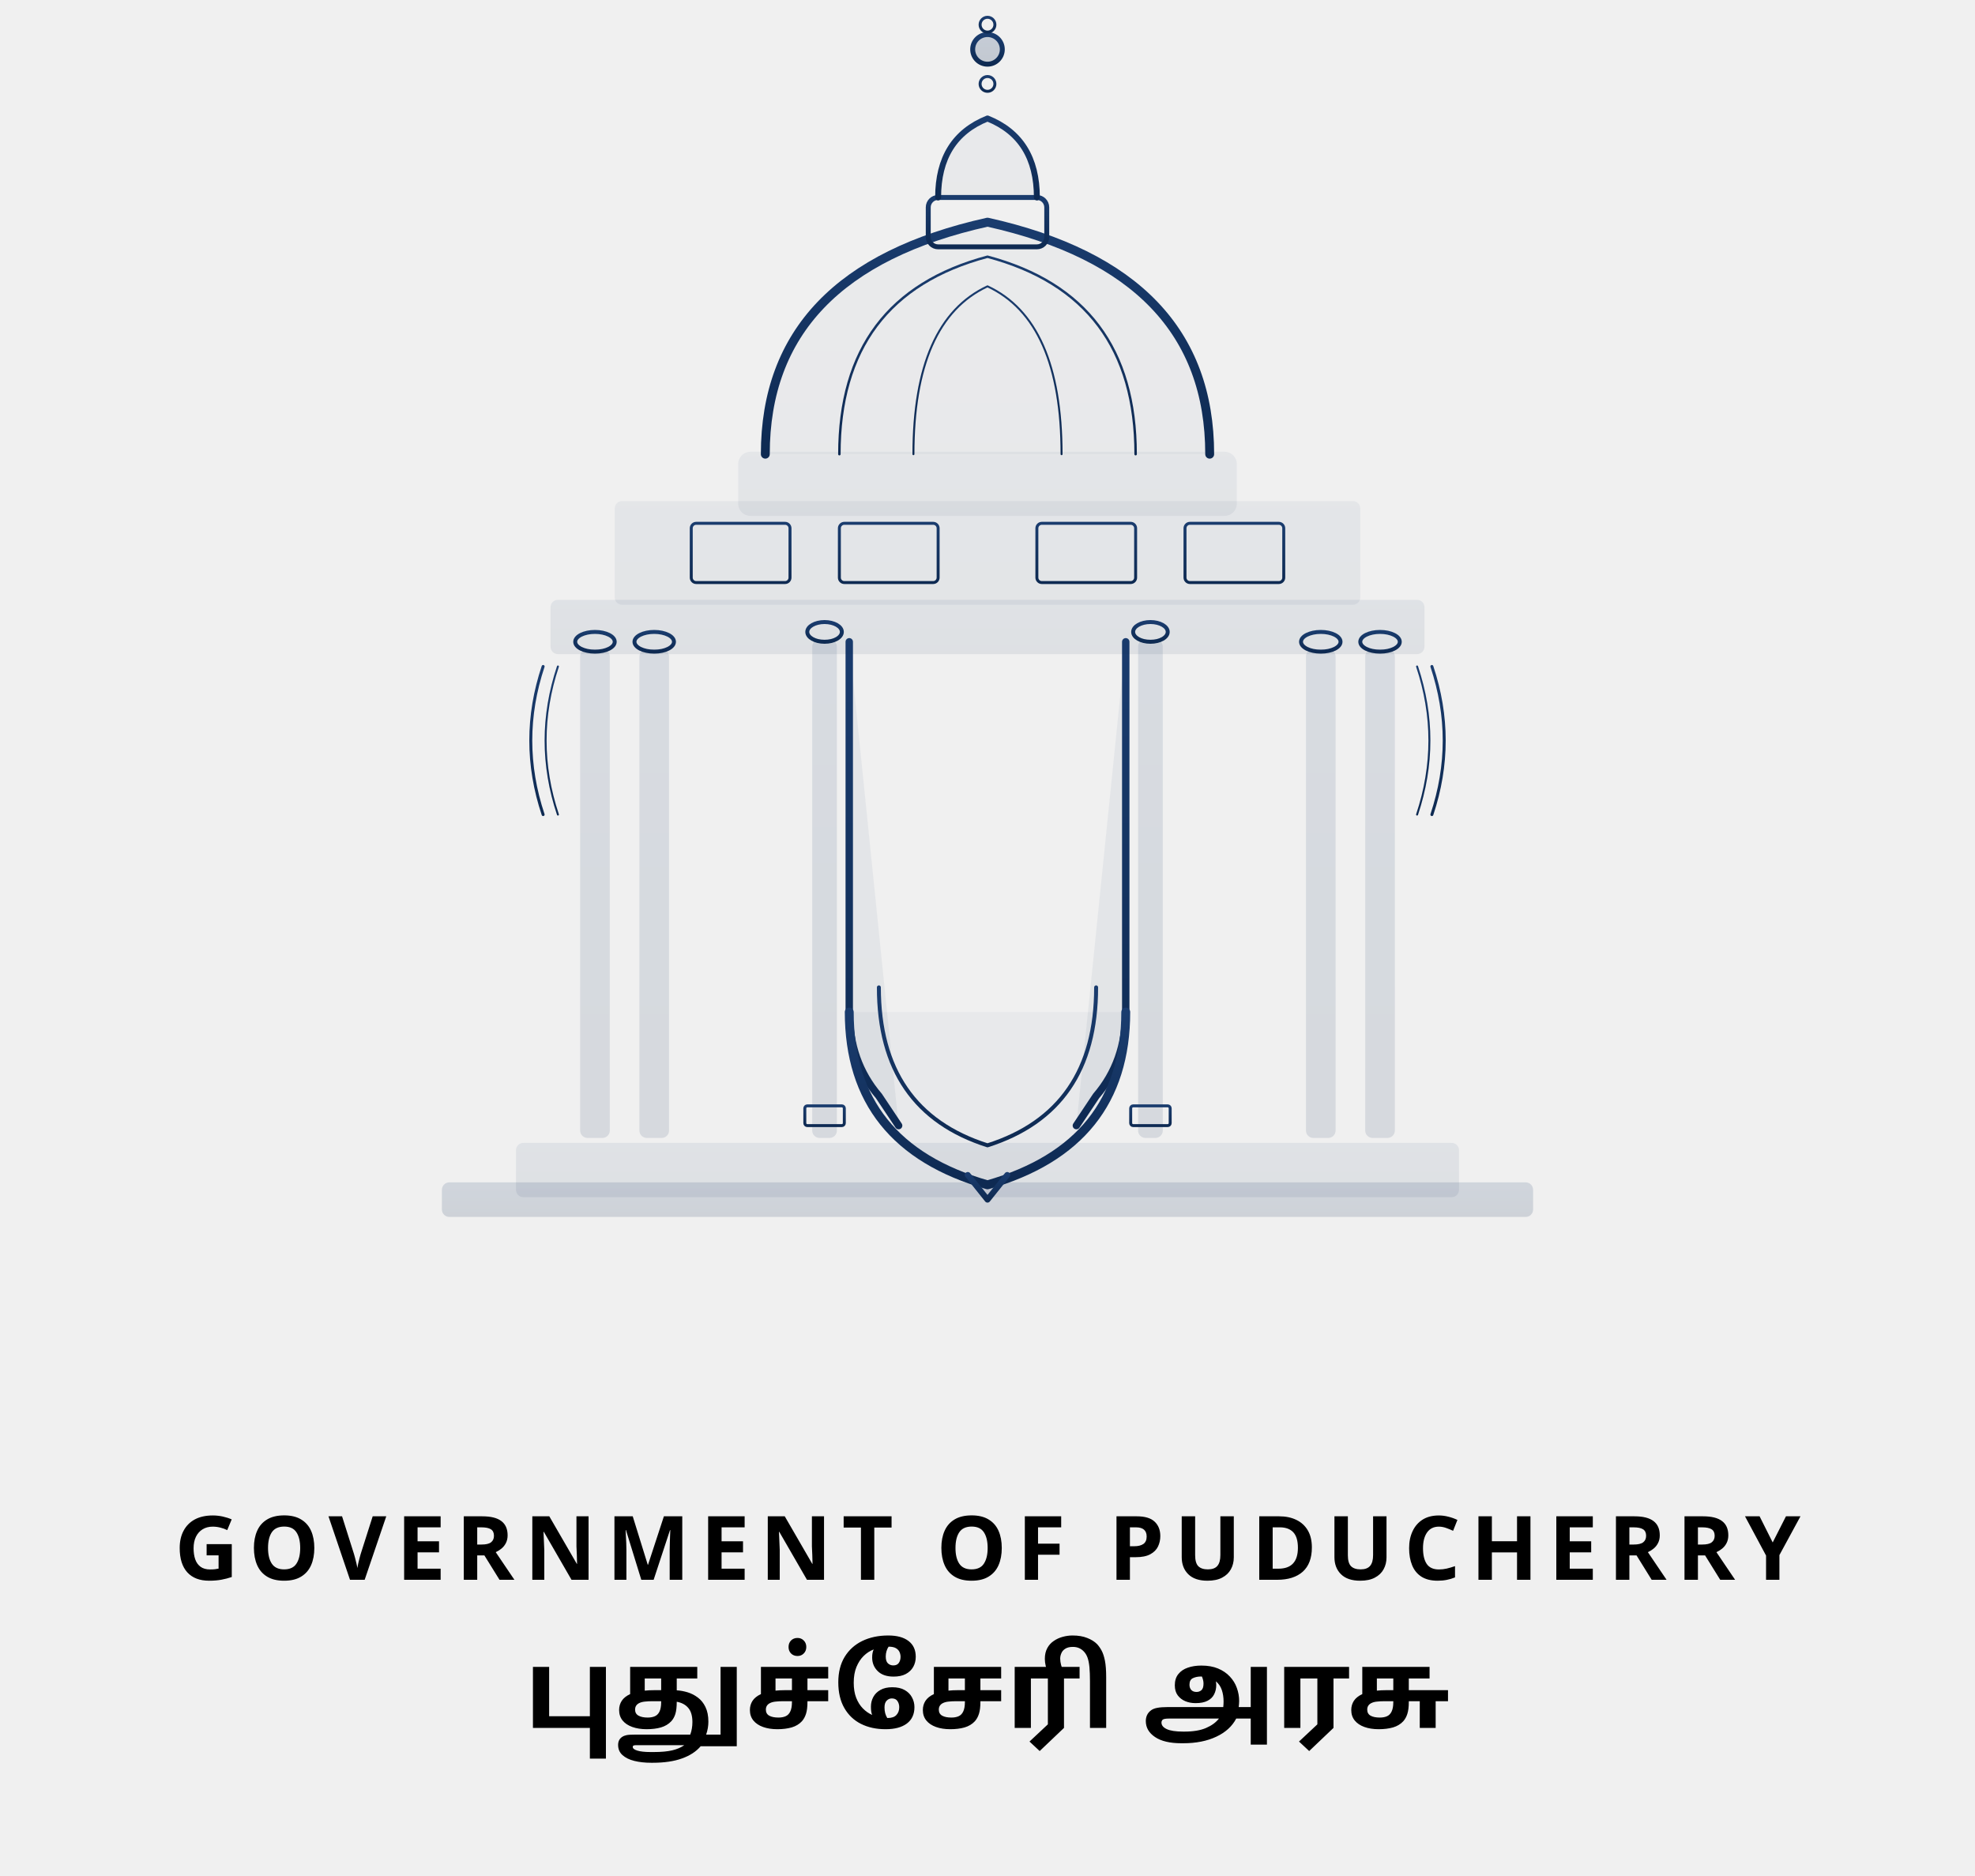
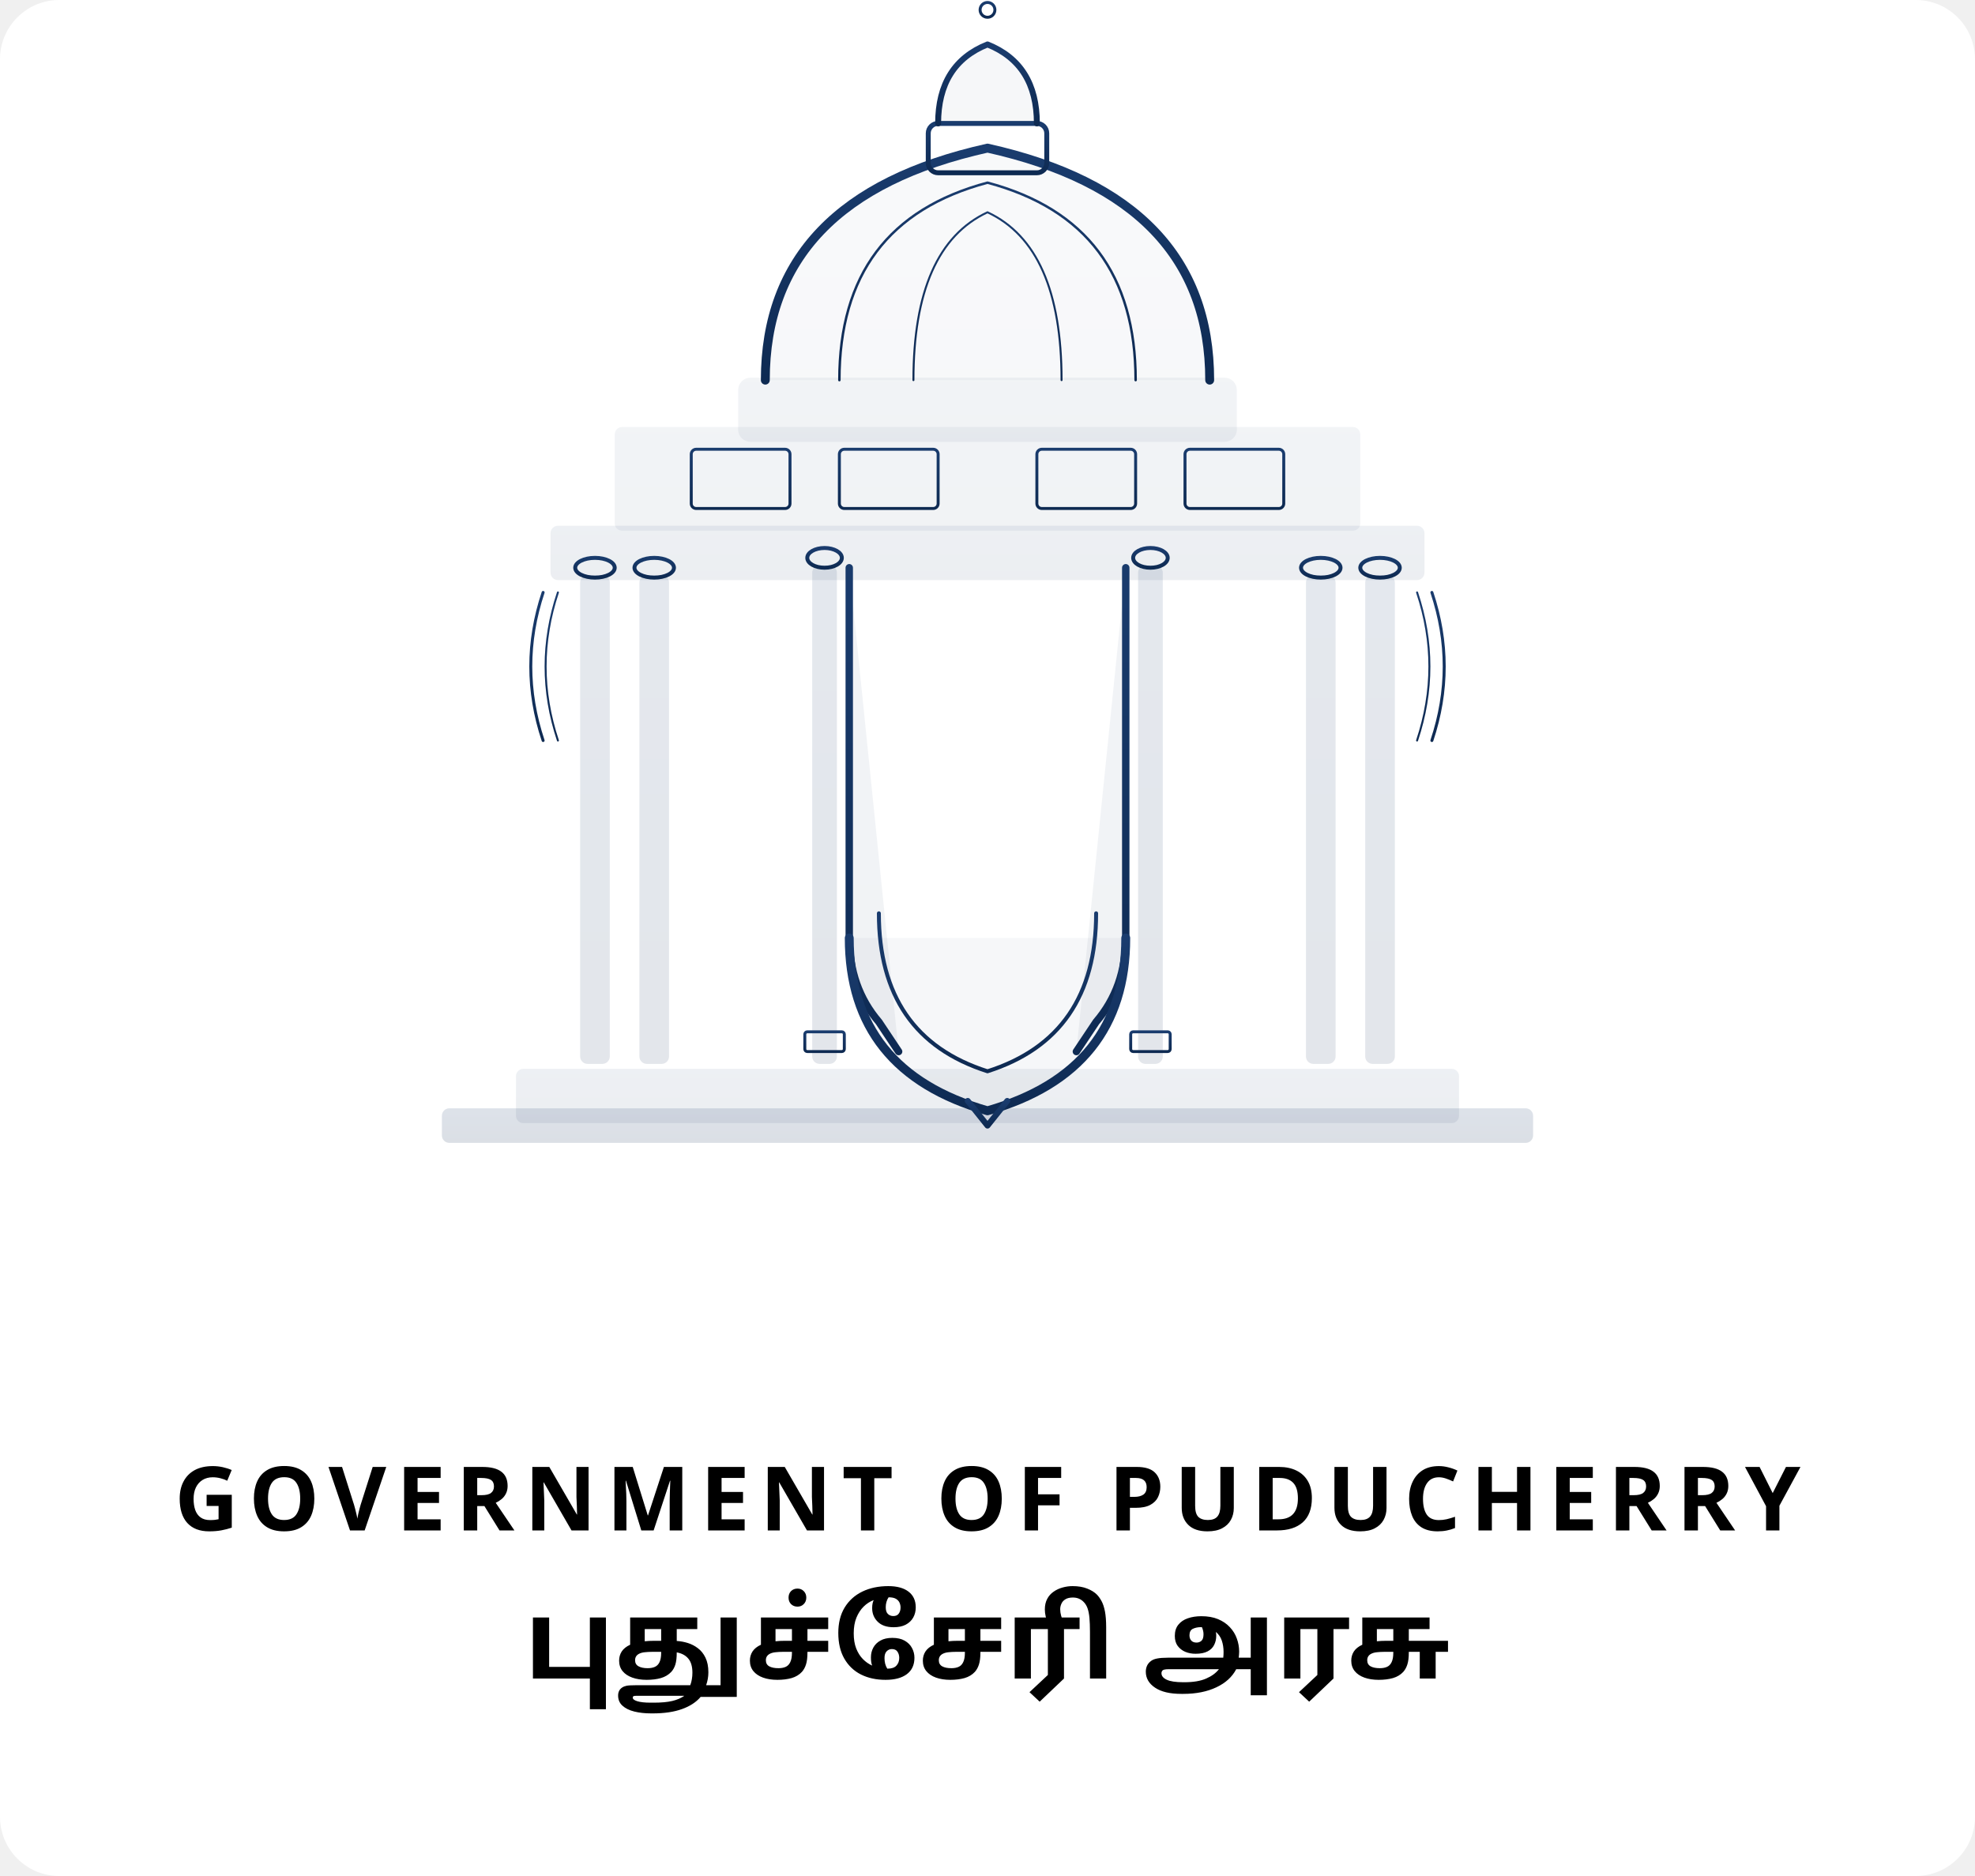
<svg xmlns="http://www.w3.org/2000/svg" viewBox="0 0 400 380" fill="none">
  <defs>
    <linearGradient id="blueArt" x1="0%" y1="0%" x2="0%" y2="100%">
      <stop offset="0%" style="stop-color:#1a3c6e;stop-opacity:1" />
      <stop offset="100%" style="stop-color:#0e2a52;stop-opacity:1" />
    </linearGradient>
  </defs>
-   <g transform="translate(200, 160)" stroke="url(#blueArt)" fill="none" stroke-linecap="round" stroke-linejoin="round">
+   <rect x="0" y="0" width="400" height="380" rx="12" fill="#ffffff" />
+   <g transform="translate(200, 145)" stroke="url(#blueArt)" fill="none" stroke-linecap="round" stroke-linejoin="round">
    <rect x="-110" y="80" width="220" height="6" rx="1" fill="url(#blueArt)" opacity="0.15" />
    <line x1="-115" y1="86" x2="115" y2="86" stroke-width="1.5" />
    <line x1="-110" y1="92" x2="110" y2="92" stroke-width="1" />
    <line x1="-105" y1="96" x2="105" y2="96" stroke-width="0.8" />
    <rect x="-95" y="72" width="190" height="10" rx="1" fill="url(#blueArt)" opacity="0.08" />
    <line x1="-95" y1="72" x2="95" y2="72" stroke-width="1.5" />
    <line x1="-95" y1="82" x2="95" y2="82" stroke-width="1" />
    <line x1="-85" y1="-30" x2="-85" y2="72" stroke-width="1.8" />
    <line x1="85" y1="-30" x2="85" y2="72" stroke-width="1.8" />
    <line x1="-85" y1="72" x2="85" y2="72" stroke-width="1.5" />
    <rect x="-82" y="-28" width="5" height="98" rx="1" fill="url(#blueArt)" opacity="0.12" />
    <line x1="-82" y1="-28" x2="-82" y2="70" stroke-width="1.2" />
    <line x1="-77" y1="-28" x2="-77" y2="70" stroke-width="1.2" />
    <ellipse cx="-79.5" cy="-30" rx="4" ry="2" stroke-width="0.8" />
    <rect x="-70" y="-28" width="5" height="98" rx="1" fill="url(#blueArt)" opacity="0.12" />
    <line x1="-70" y1="-28" x2="-70" y2="70" stroke-width="1.2" />
    <line x1="-65" y1="-28" x2="-65" y2="70" stroke-width="1.2" />
    <ellipse cx="-67.5" cy="-30" rx="4" ry="2" stroke-width="0.8" />
    <rect x="65" y="-28" width="5" height="98" rx="1" fill="url(#blueArt)" opacity="0.12" />
    <line x1="65" y1="-28" x2="65" y2="70" stroke-width="1.2" />
    <line x1="70" y1="-28" x2="70" y2="70" stroke-width="1.2" />
    <ellipse cx="67.5" cy="-30" rx="4" ry="2" stroke-width="0.8" />
    <rect x="77" y="-28" width="5" height="98" rx="1" fill="url(#blueArt)" opacity="0.12" />
    <line x1="77" y1="-28" x2="77" y2="70" stroke-width="1.2" />
    <line x1="82" y1="-28" x2="82" y2="70" stroke-width="1.2" />
    <ellipse cx="79.5" cy="-30" rx="4" ry="2" stroke-width="0.8" />
    <path d="M-28,-30 L-28,45 Q-28,55 -22,62 L-18,68" stroke-width="1.5" fill="url(#blueArt)" fill-opacity="0.06" />
    <path d="M28,-30 L28,45 Q28,55 22,62 L18,68" stroke-width="1.5" fill="url(#blueArt)" fill-opacity="0.06" />
    <path d="M-28,45 Q-28,72 0,80 Q28,72 28,45" stroke-width="1.8" fill="url(#blueArt)" fill-opacity="0.04" />
    <path d="M-22,40 Q-22,65 0,72 Q22,65 22,40" stroke-width="0.8" />
    <path d="M-4,78 L0,83 L4,78" stroke-width="1.2" />
    <rect x="-35" y="-30" width="4" height="100" rx="1" fill="url(#blueArt)" opacity="0.12" />
    <line x1="-35" y1="-30" x2="-35" y2="70" stroke-width="1.3" />
    <line x1="-31" y1="-30" x2="-31" y2="70" stroke-width="1.3" />
    <ellipse cx="-33" cy="-32" rx="3.5" ry="2" stroke-width="0.8" />
    <rect x="-37" y="64" width="8" height="4" rx="0.5" stroke-width="0.6" />
    <rect x="31" y="-30" width="4" height="100" rx="1" fill="url(#blueArt)" opacity="0.12" />
    <line x1="31" y1="-30" x2="31" y2="70" stroke-width="1.3" />
    <line x1="35" y1="-30" x2="35" y2="70" stroke-width="1.3" />
    <ellipse cx="33" cy="-32" rx="3.5" ry="2" stroke-width="0.8" />
    <rect x="29" y="64" width="8" height="4" rx="0.5" stroke-width="0.6" />
    <rect x="-88" y="-38" width="176" height="10" rx="1" fill="url(#blueArt)" opacity="0.08" />
    <line x1="-90" y1="-38" x2="90" y2="-38" stroke-width="1.5" />
    <line x1="-88" y1="-33" x2="88" y2="-33" stroke-width="0.6" />
    <line x1="-88" y1="-28" x2="88" y2="-28" stroke-width="1.2" />
    <line x1="-75" y1="-38" x2="-75" y2="-28" stroke-width="0.5" />
    <line x1="-55" y1="-38" x2="-55" y2="-28" stroke-width="0.5" />
    <line x1="-35" y1="-38" x2="-35" y2="-28" stroke-width="0.5" />
    <line x1="35" y1="-38" x2="35" y2="-28" stroke-width="0.5" />
    <line x1="55" y1="-38" x2="55" y2="-28" stroke-width="0.5" />
    <line x1="75" y1="-38" x2="75" y2="-28" stroke-width="0.5" />
    <rect x="-75" y="-58" width="150" height="20" rx="1" fill="url(#blueArt)" opacity="0.06" />
    <line x1="-75" y1="-58" x2="75" y2="-58" stroke-width="1.3" />
    <line x1="-75" y1="-38" x2="-75" y2="-58" stroke-width="1" />
    <line x1="75" y1="-38" x2="75" y2="-58" stroke-width="1" />
    <rect x="-60" y="-54" width="20" height="12" rx="1" stroke-width="0.6" />
    <rect x="-30" y="-54" width="20" height="12" rx="1" stroke-width="0.6" />
    <rect x="10" y="-54" width="20" height="12" rx="1" stroke-width="0.6" />
    <rect x="40" y="-54" width="20" height="12" rx="1" stroke-width="0.6" />
    <rect x="-50" y="-68" width="100" height="12" rx="2" fill="url(#blueArt)" opacity="0.06" />
    <line x1="-50" y1="-68" x2="50" y2="-68" stroke-width="1.3" />
    <line x1="-50" y1="-56" x2="50" y2="-56" stroke-width="1" />
    <line x1="-40" y1="-68" x2="-40" y2="-56" stroke-width="0.6" />
    <line x1="-20" y1="-68" x2="-20" y2="-56" stroke-width="0.6" />
    <line x1="0" y1="-68" x2="0" y2="-56" stroke-width="0.6" />
    <line x1="20" y1="-68" x2="20" y2="-56" stroke-width="0.6" />
    <line x1="40" y1="-68" x2="40" y2="-56" stroke-width="0.6" />
    <path d="M-45,-68 Q-45,-105 0,-115 Q45,-105 45,-68" stroke-width="1.8" fill="url(#blueArt)" fill-opacity="0.03" />
    <path d="M-30,-68 Q-30,-100 0,-108 Q30,-100 30,-68" stroke-width="0.5" />
    <path d="M-15,-68 Q-15,-95 0,-102 Q15,-95 15,-68" stroke-width="0.4" />
    <rect x="-12" y="-120" width="24" height="10" rx="2" stroke-width="1" />
    <line x1="-12" y1="-115" x2="12" y2="-115" stroke-width="0.5" />
    <path d="M-10,-120 Q-10,-132 0,-136 Q10,-132 10,-120" stroke-width="1.2" fill="url(#blueArt)" fill-opacity="0.04" />
    <line x1="0" y1="-136" x2="0" y2="-148" stroke-width="1.2" />
    <circle cx="0" cy="-150" r="3" stroke-width="1" fill="url(#blueArt)" fill-opacity="0.2" />
    <circle cx="0" cy="-143" r="1.5" stroke-width="0.6" />
    <circle cx="0" cy="-155" r="1.5" stroke-width="0.6" />
    <path d="M-90,-25 Q-95,-10 -90,5" stroke-width="0.6" fill="none" />
    <path d="M-87,-25 Q-92,-10 -87,5" stroke-width="0.4" fill="none" />
    <path d="M90,-25 Q95,-10 90,5" stroke-width="0.6" fill="none" />
    <path d="M87,-25 Q92,-10 87,5" stroke-width="0.4" fill="none" />
  </g>
-   <text x="200" y="320" text-anchor="middle" font-family="'Noto Sans', 'Arial', sans-serif" font-size="18" font-weight="800" fill="#000000" letter-spacing="2">GOVERNMENT OF PUDUCHERRY</text>
-   <text x="200" y="350" text-anchor="middle" font-family="'Noto Sans Tamil', 'Latha', 'Vijaya', serif" font-size="22" font-weight="700" fill="#000000">புதுச்சேரி அரசு</text>
+   <text x="200" y="310" text-anchor="middle" font-family="'Noto Sans', 'Arial', sans-serif" font-size="18" font-weight="800" fill="#000000" letter-spacing="2">GOVERNMENT OF PUDUCHERRY</text>
+   <text x="200" y="340" text-anchor="middle" font-family="'Noto Sans Tamil', 'Latha', 'Vijaya', serif" font-size="22" font-weight="700" fill="#000000">புதுச்சேரி அரசு</text>
</svg>
